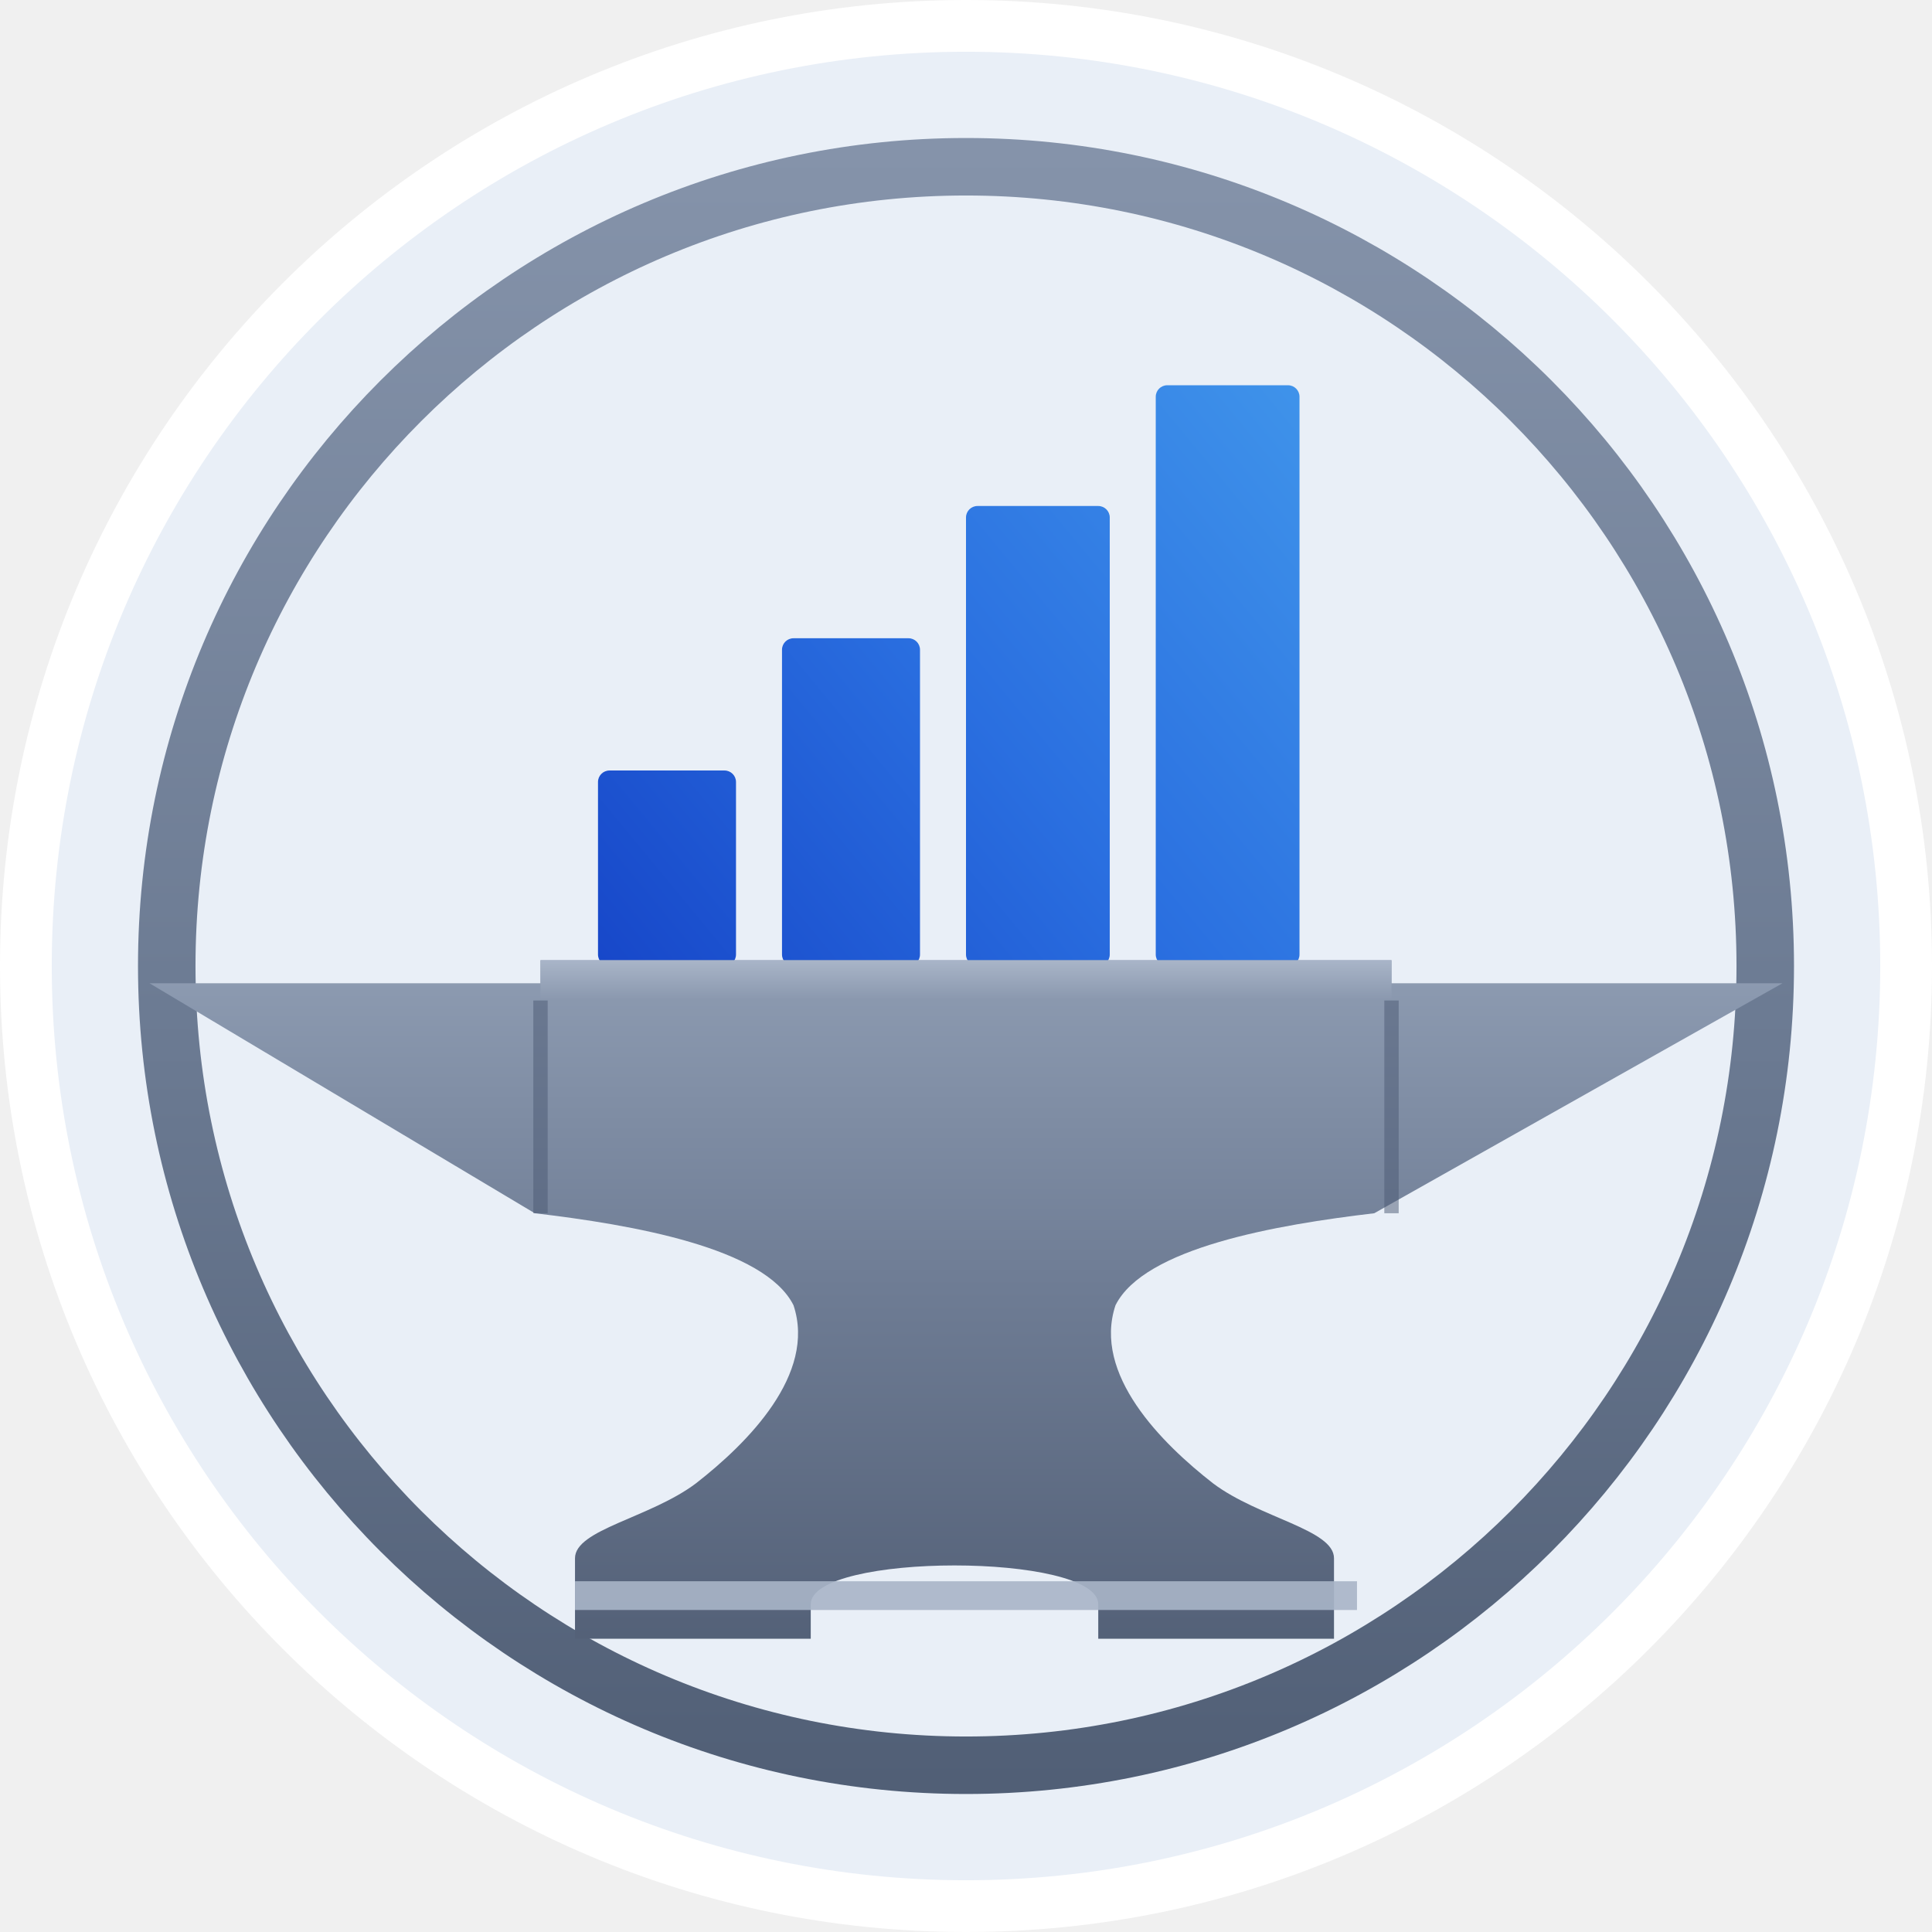
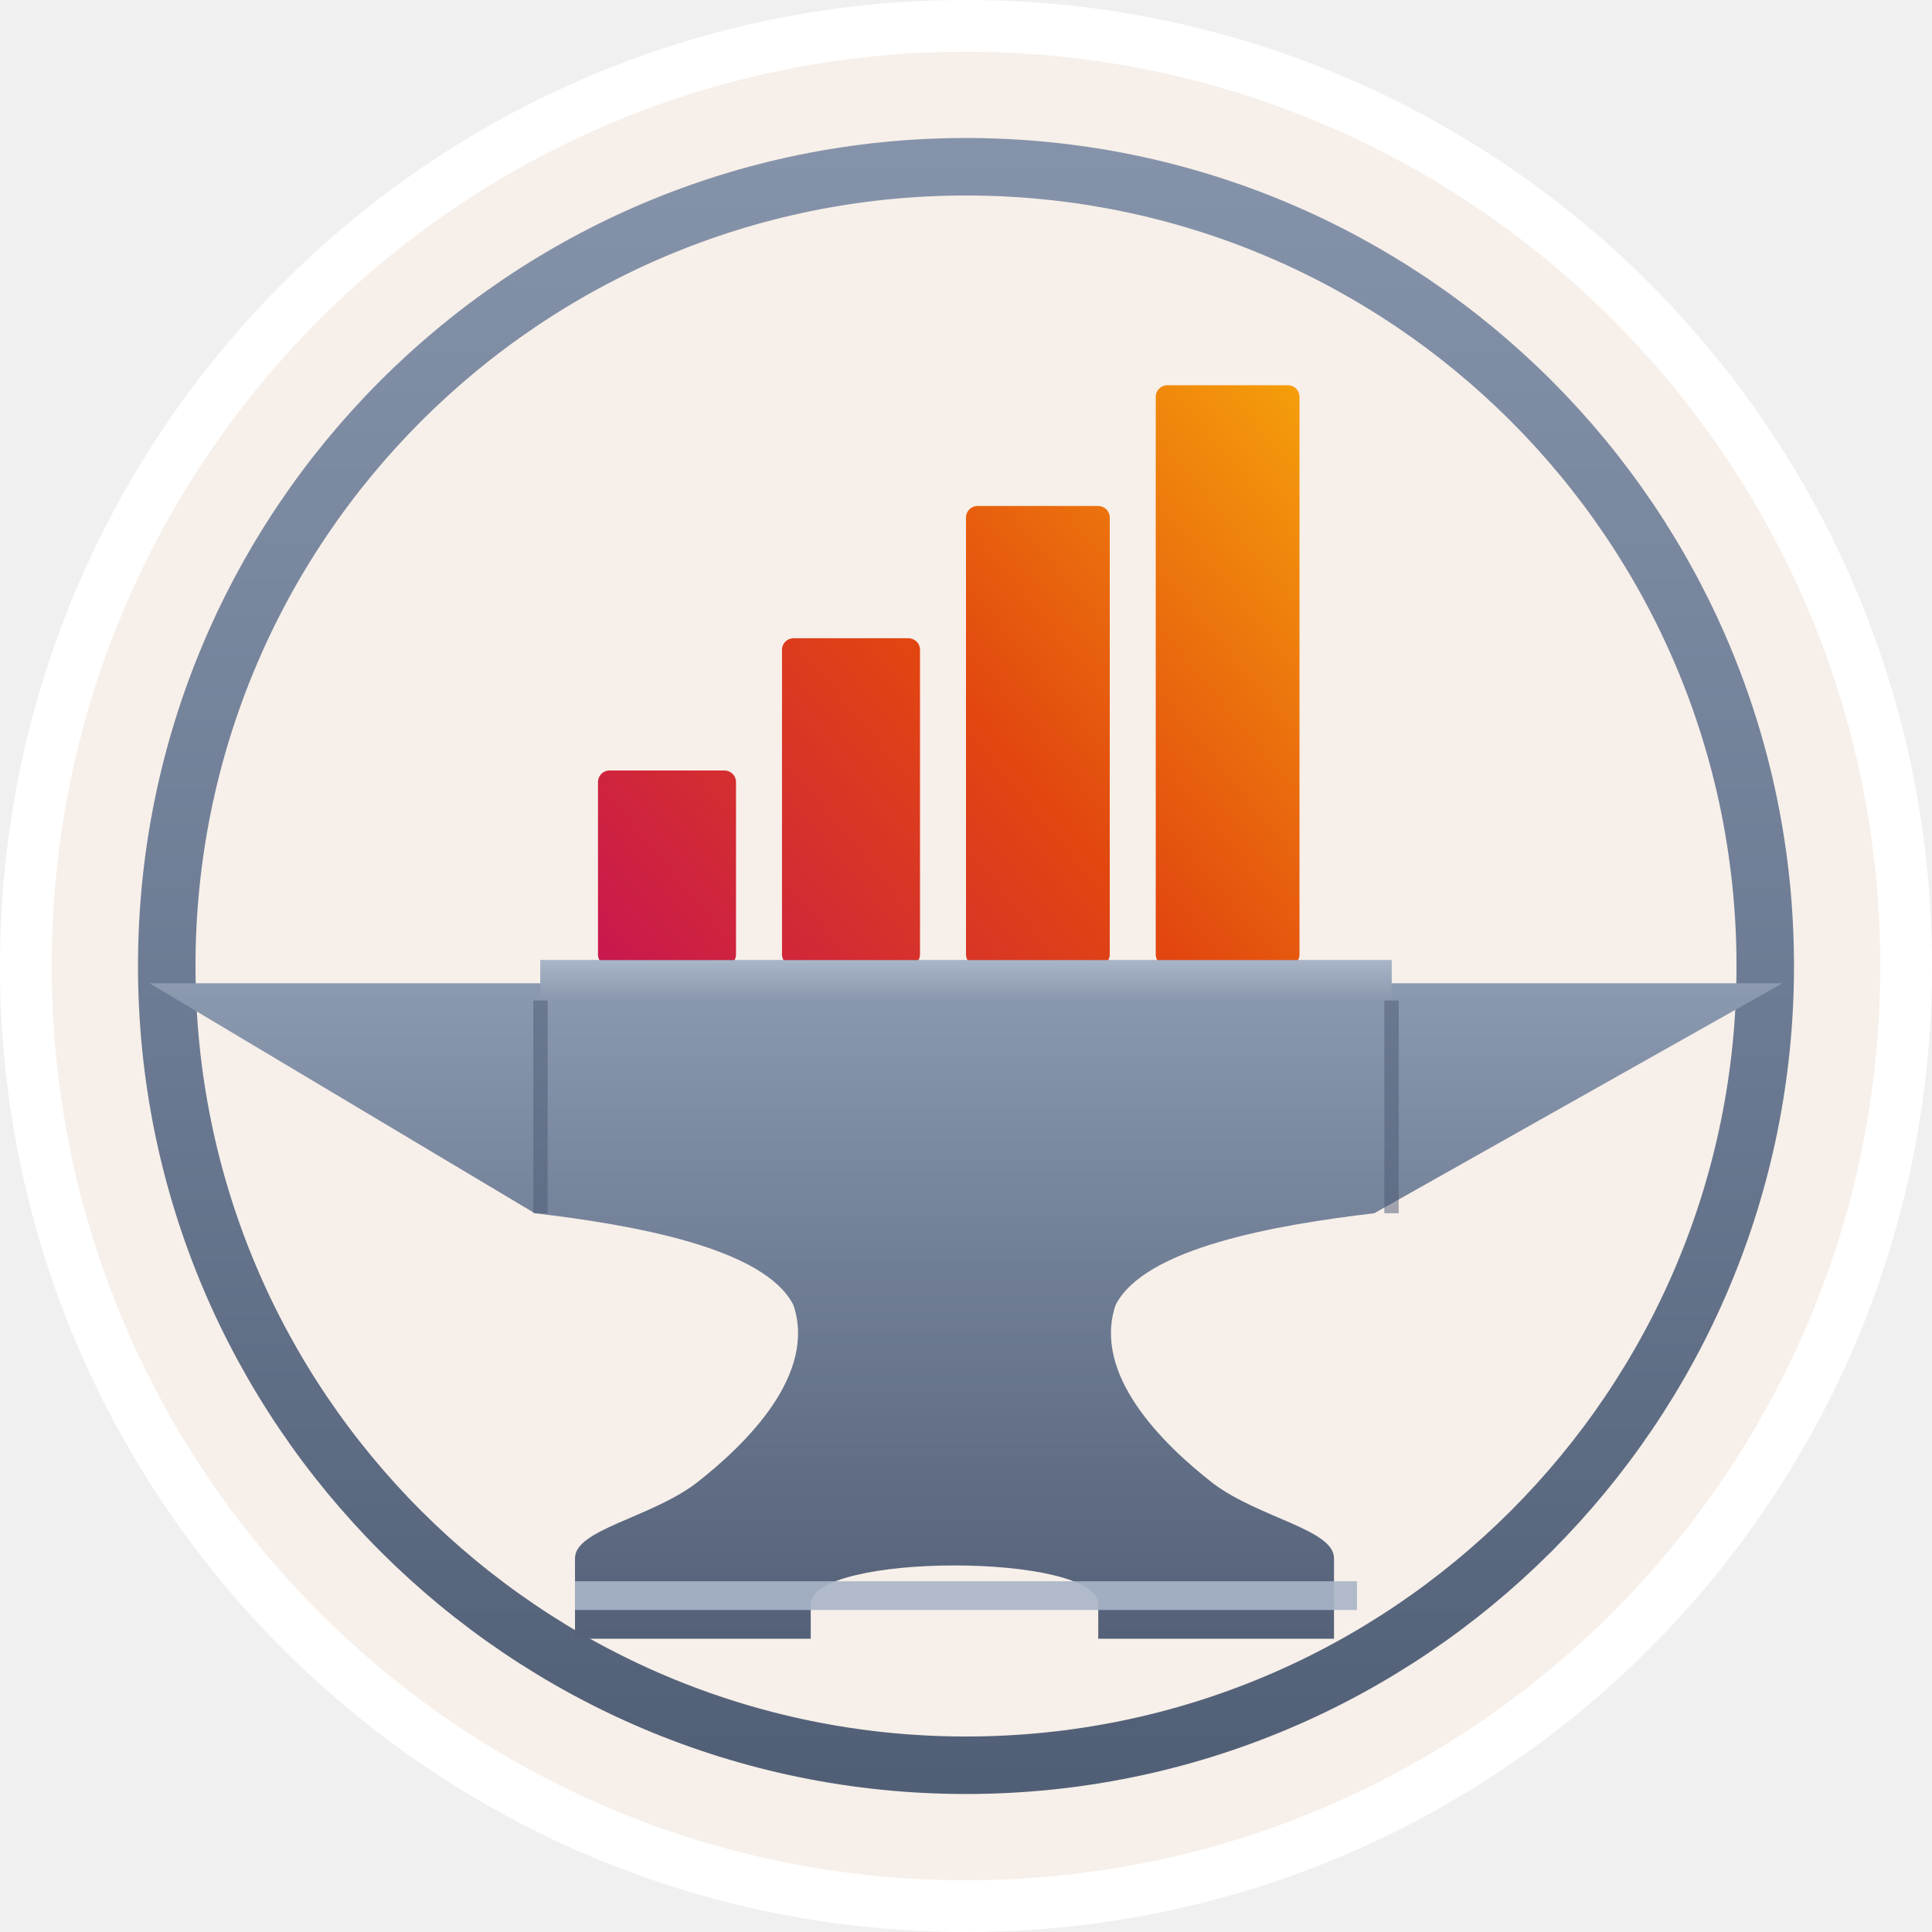
<svg xmlns="http://www.w3.org/2000/svg" viewBox="88 86 336 336">
  <linearGradient id="a" gradientUnits="userSpaceOnUse" x1="256" x2="256" y1="112" y2="396">
    <stop offset="0" stop-color="#8593aa" />
    <stop offset=".55" stop-color="#6b7a92" />
    <stop offset="1" stop-color="#515f76" />
  </linearGradient>
  <linearGradient id="b" gradientUnits="userSpaceOnUse" x1="256" x2="256" y1="253" y2="375">
    <stop offset="0" stop-color="#8e9cb2" />
    <stop offset=".45" stop-color="#6f7d95" />
    <stop offset="1" stop-color="#525f76" />
  </linearGradient>
  <linearGradient id="c" gradientUnits="userSpaceOnUse" x1="256" x2="256" y1="253" y2="261">
    <stop offset="0" stop-color="#a9b5c8" />
    <stop offset="1" stop-color="#8593aa" />
  </linearGradient>
  <linearGradient id="d" gradientUnits="userSpaceOnUse" x1="192" x2="314" y1="254" y2="153">
-     <stop offset="0" stop-color="#1747c9" />
-     <stop offset=".5" stop-color="#2a6fe0" />
-     <stop offset="1" stop-color="#3f93ea" />
+     <stop offset="0" stop-color="#c8174f" />
+     <stop offset=".5" stop-color="#e2470f" />
+     <stop offset="1" stop-color="#f59e0b" />
  </linearGradient>
  <circle cx="256" cy="254" fill="#fff" r="168" />
-   <circle cx="256" cy="254" fill="#e9eff7" r="159" />
+   <circle cx="256" cy="254" fill="#f7efe9" r="159" />
  <circle cx="256" cy="254" fill="none" r="139" stroke="url(#a)" stroke-width="10" />
  <g fill="url(#d)">
    <rect height="34" rx="2" width="24" x="192" y="220" />
    <rect height="57" rx="2" width="24" x="224" y="197" />
    <rect height="80" rx="2" width="25" x="256" y="174" />
    <rect height="101" rx="2" width="25" x="289" y="153" />
  </g>
  <path d="m114 257h68v-4h148v4h68l-71 40c-17 2-40 6-45 16-4 12 8 24 17 31 8 6 21 8 21 13v14h-41v-6c0-9-50-9-50 0v6h-41v-14c0-5 13-7 21-13 9-7 21-19 17-31-5-10-28-14-45-16z" fill="url(#b)" />
  <path d="m182 253h148v7h-148z" fill="url(#c)" />
  <path d="m182 260v37m148-37v37" opacity=".5" stroke="#4a5872" stroke-width="2.5" />
  <path d="m188 361h136v5h-136z" fill="#a9b5c8" opacity=".9" />
</svg>
